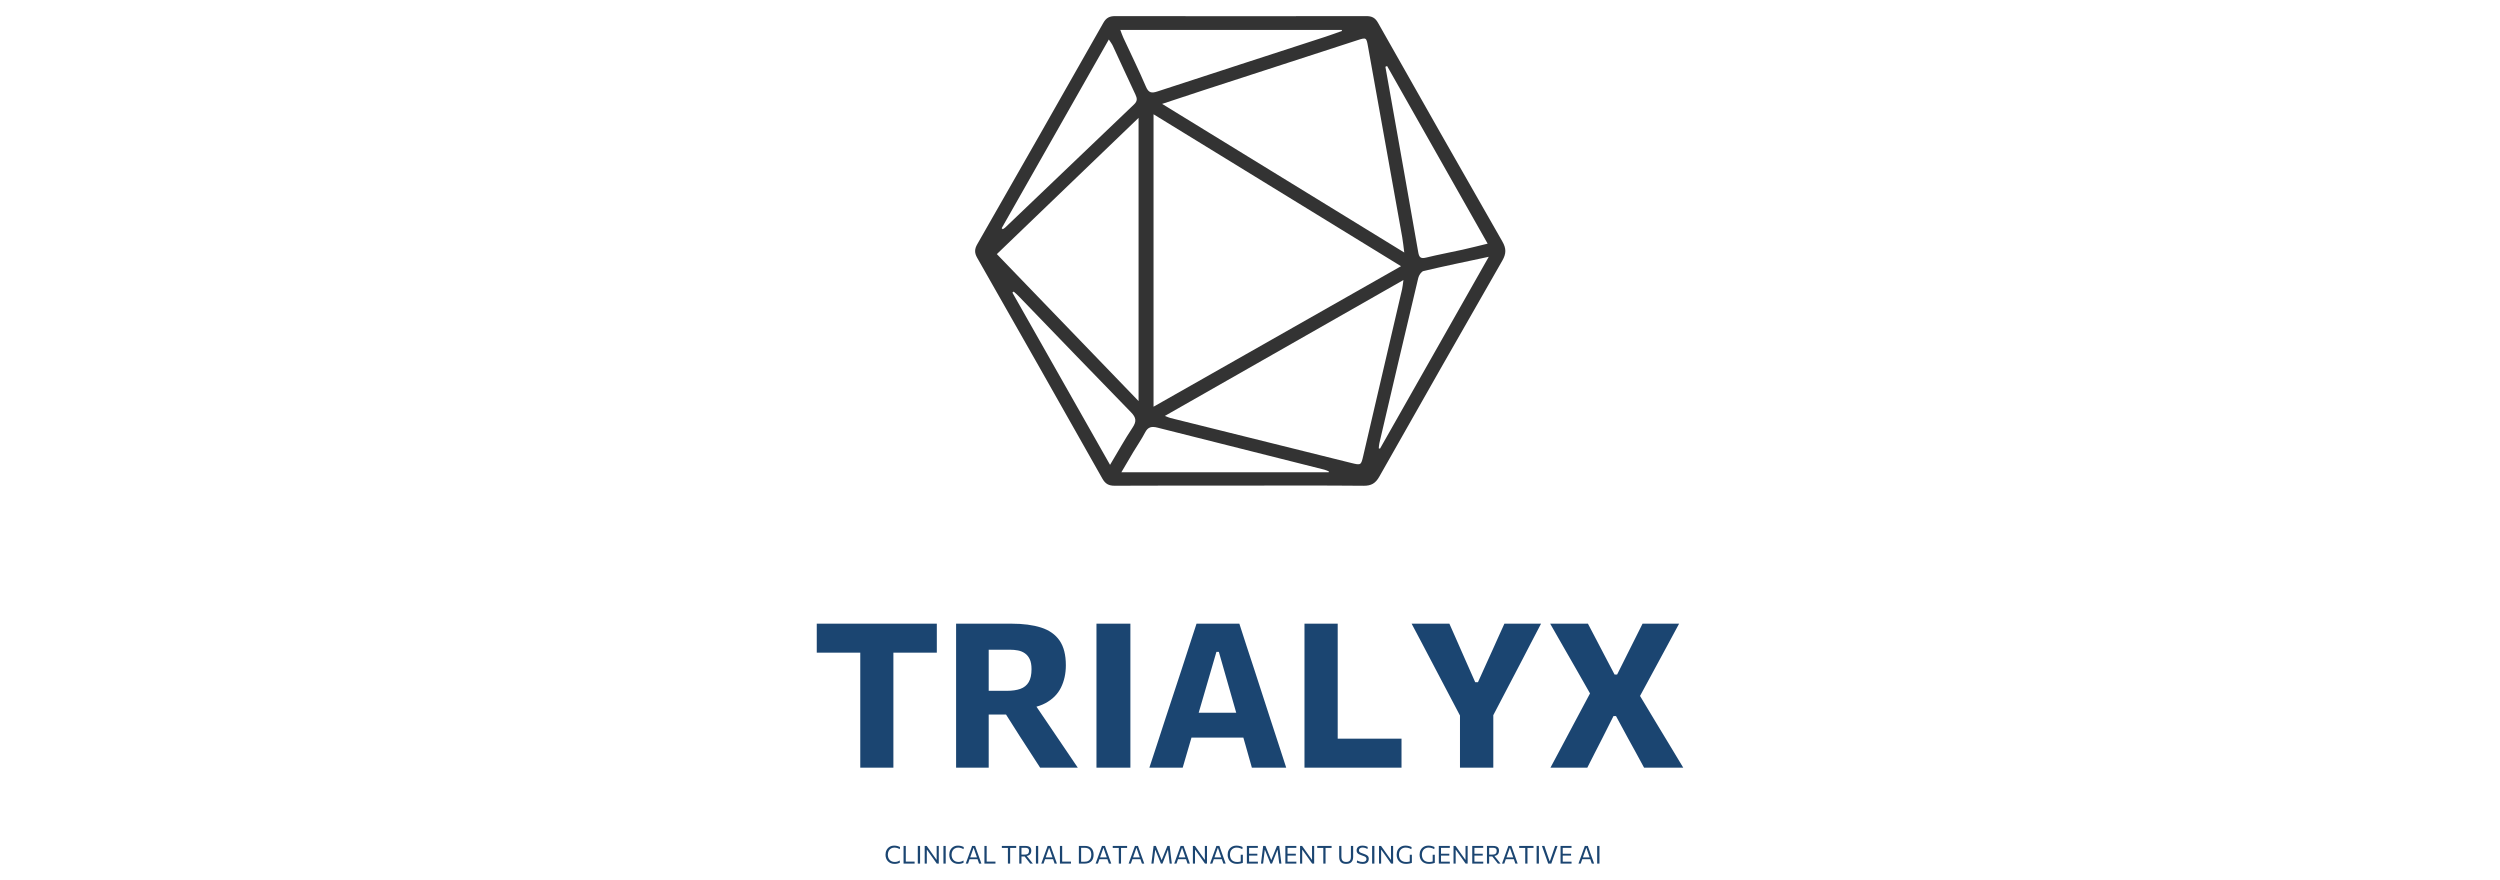
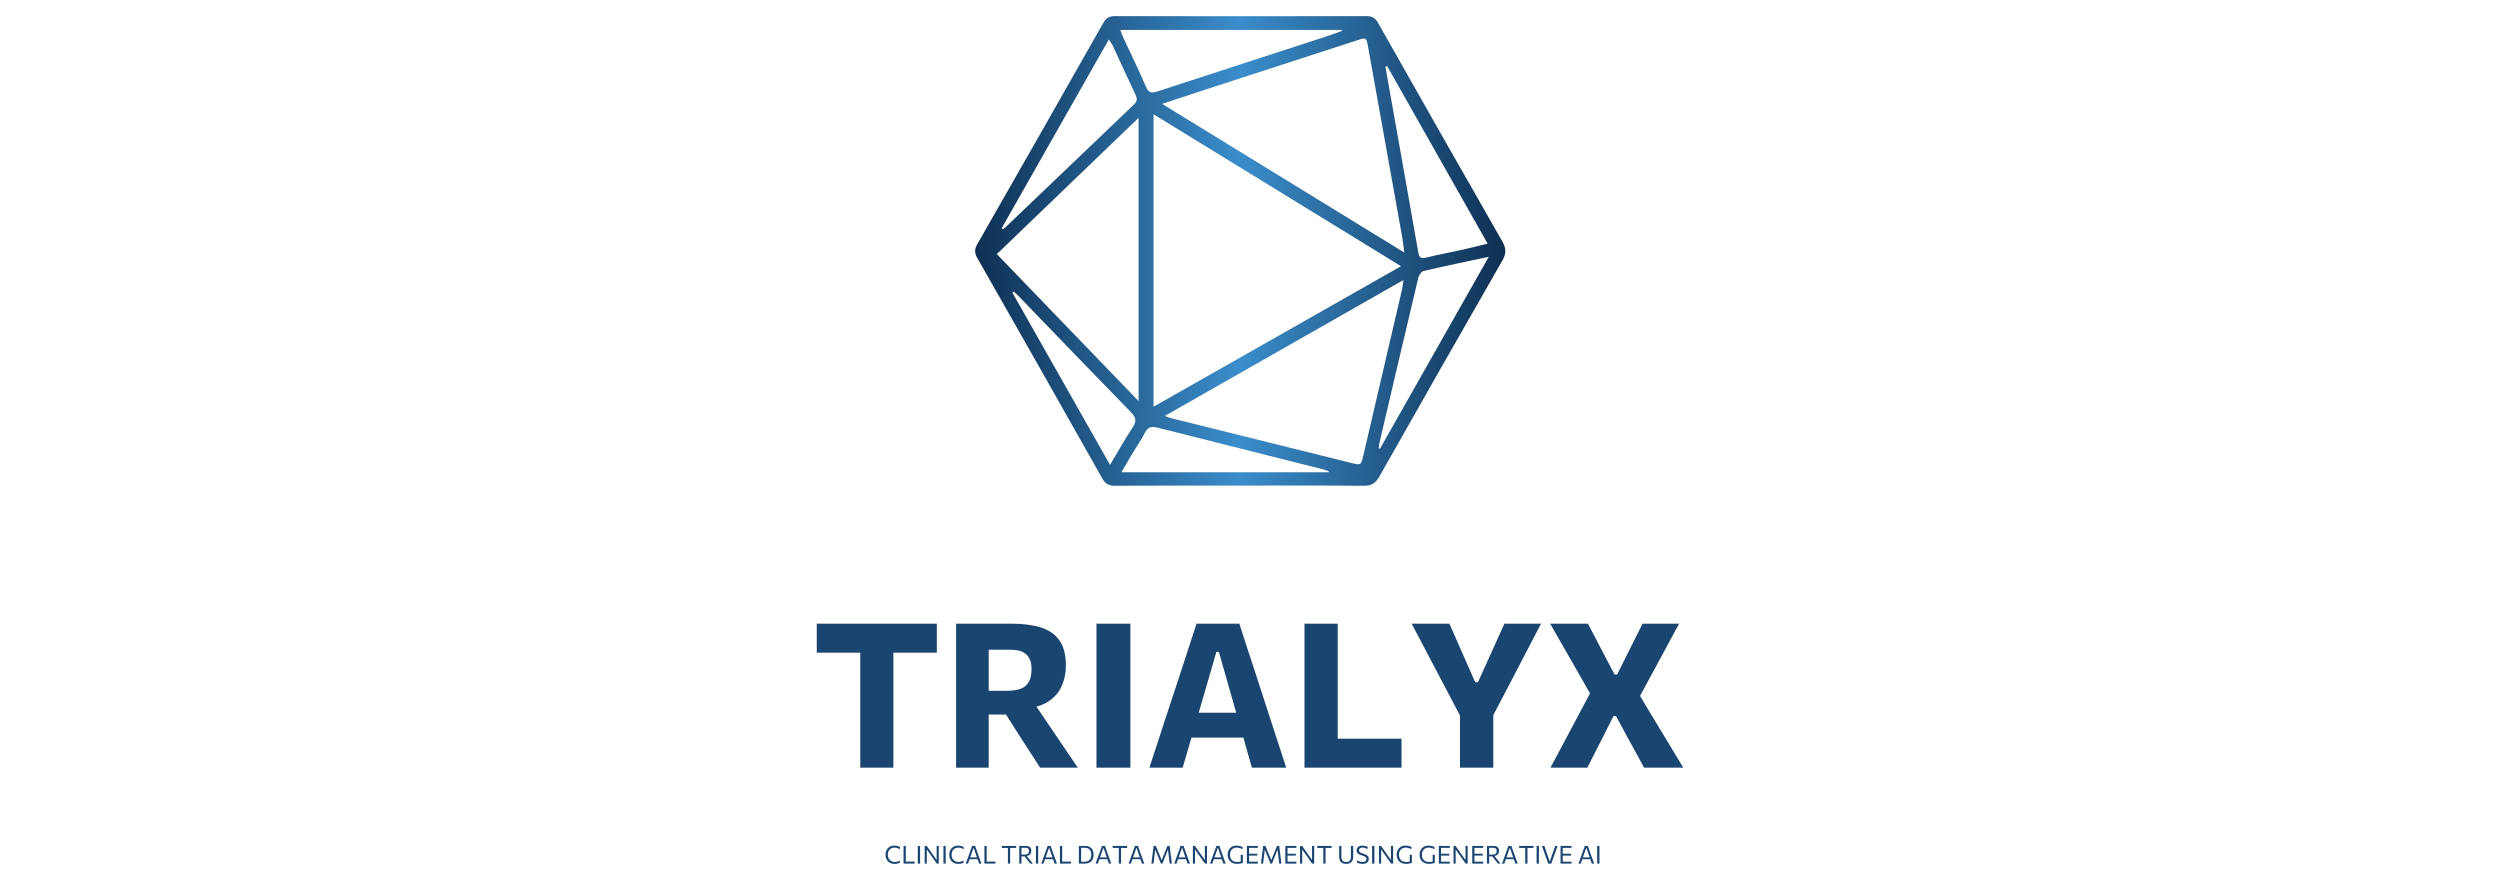
<svg xmlns="http://www.w3.org/2000/svg" xml:space="preserve" width="1500" height="528" data-id="lg_I3ZGvWy2IVdSzCXZiR" data-version="1">
  <g data-padding="20">
-     <path fill="#1b4571" stroke="null" stroke-width=".963" d="M536.034 460.598H516.16v-83.249l7.52 14.243h-33.626V374.2h72.04v17.39h-33.627l7.568-14.242Zm57.19 0h-19.567V374.2h33.146q10.544 0 17.843 2.33 7.3 2.34 11.084 7.79t3.784 14.84q0 7.453-2.937 13.394t-9.417 9.39q-6.481 3.456-16.968 3.456l7.694-7.27 11.758 17.324q2.725 3.996 5.816 8.58 3.091 4.574 6.029 8.897 2.937 4.334 5.18 7.666h-22.6q-3.275-5.085-6.298-9.755-3.034-4.661-5.884-9.081L597.895 419.7l11.816 9.032h-20.059V414.49h14.425q4.844 0 8.147-1.175 3.303-1.184 4.998-4.035t1.695-7.81q0-3.697-1.088-5.97t-2.938-3.543-4.121-1.695-4.574-.424H579.05l14.175-12.49Zm85.011 0h-20.357V374.2h20.357Zm31.383 0h-19.991q2.302-6.963 4.815-14.657t4.757-14.608l9.755-29.62q2.6-8.06 4.718-14.512 2.128-6.452 4.247-13h25.692q2.176 6.788 4.266 13.211t4.699 14.3l9.63 29.689q2.368 7.145 4.814 14.723 2.456 7.57 4.7 14.474h-20.598q-1.945-6.905-3.996-14.146-2.061-7.242-3.939-13.723l-11.883-41.619h-1.454l-11.989 41.196q-1.945 6.721-4.092 14.088-2.148 7.357-4.15 14.204Zm43.256-18.056h-42.408l2.118-14.897h38.596Zm88.035 18.056h-58.221V374.2h19.933v83.19l-6.904-14.175h45.192Zm54.532-30.469h-19.028l-17.815-33.877q-2.908-5.508-5.537-10.534-2.638-5.037-6.095-11.517h22.658q2.244 5.026 3.823 8.637 1.57 3.602 2.995 6.818 1.425 3.207 3.12 7.087l5.575 12.596h1.637l5.518-12.23q1.878-4.063 3.361-7.395t3.12-6.972q1.637-3.63 3.871-8.541h21.994q-2.908 5.575-5.816 11.122-2.908 5.537-5.633 10.872Zm.54 30.469h-19.992v-47.253h19.991Zm56.41 0h-22.12q3.217-6 6.549-12.269l6.904-12.99 11.575-21.696v4.67l-10.179-17.872-7.145-12.45q-3.64-6.337-7.877-13.79h22.659q2.667 5.094 5.21 9.937t4.843 9.274l5.941 11.324h1.512l5.691-11.392 4.67-9.321 4.912-9.822h21.927q-3.814 7.154-7.357 13.635t-6.452 11.931l-11.151 20.608v-5.335L993.894 434q4.237 6.972 8.09 13.366l7.963 13.232h-23.506q-2.667-4.902-5.027-9.264-2.368-4.362-4.603-8.368l-7.212-13.328h-1.512l-6.731 13.395q-2.176 4.18-4.333 8.445-2.148 4.276-4.632 9.12Z" font-family="Commissioner" font-size="125.835" />
-     <path fill="#1b4571" stroke="null" stroke-width=".963" d="M536.747 518.337q-1.261 0-2.263-.414-1.011-.405-1.714-1.146-.713-.742-1.088-1.743t-.376-2.186q0-1.608.665-2.84.664-1.243 1.839-1.946 1.175-.693 2.735-.693.53 0 1.03.067.491.077.944.202.443.125.828.28.376.144.655.298l-.125 1.3q-.578-.347-1.127-.558t-1.069-.309q-.53-.096-1.02-.096-1.147 0-2.042.52t-1.406 1.483q-.51.973-.51 2.302 0 .885.27 1.665.26.78.789 1.378.52.597 1.3.934t1.81.337q.385 0 .761-.049t.751-.154.732-.279q.366-.173.713-.414l.105 1.28q-.317.203-.693.347-.375.155-.79.25-.414.088-.837.136-.434.048-.867.048Zm12.018-.164h-6.635v-10.612h1.348v10.4l-.5-.992h5.787Zm3.284 0h-1.378v-10.612h1.378Zm4.044 0h-1.28v-10.612h1.213q.953 1.339 1.83 2.581t1.733 2.446l2.301 3.245h.106v-8.272h1.28v10.612h-1.193q-.79-1.117-1.657-2.35-.876-1.232-1.916-2.705l-2.311-3.265h-.106Zm11.334 0h-1.367v-10.612h1.367Zm7.569.164q-1.252 0-2.263-.414-1.011-.405-1.714-1.146-.713-.742-1.088-1.743t-.376-2.186q0-1.608.665-2.84.664-1.243 1.839-1.946 1.175-.693 2.735-.693.53 0 1.03.067.5.077.944.202.452.125.828.28.375.144.655.298l-.116 1.3q-.587-.347-1.136-.558-.54-.212-1.069-.309-.52-.096-1.02-.096-1.147 0-2.042.52-.886.52-1.397 1.483-.51.973-.51 2.302 0 .885.26 1.665.27.78.79 1.378.53.597 1.3.934.78.337 1.81.337.385 0 .76-.049.386-.048.752-.154.376-.106.732-.279.366-.173.712-.414l.106 1.28q-.308.203-.693.347-.376.155-.78.25-.414.088-.847.136t-.867.048Zm5.816-.164h-1.367q.318-.857.655-1.8.337-.954.654-1.801l1.31-3.64.645-1.782q.29-.79.578-1.589h1.772l.568 1.608q.289.78.636 1.763l1.31 3.659q.317.876.644 1.8t.636 1.782h-1.396q-.328-.934-.665-1.916-.337-.992-.635-1.859l-1.936-5.623h-.125l-1.945 5.566-.665 1.906Zm6.192-2.667h-5.595l.125-1.06h5.374Zm10.275 2.667h-6.625v-10.612h1.348v10.4l-.51-.992h5.787Zm8.811 0h-1.348v-10.42l.54 1.002h-4.17v-1.194h8.608v1.194h-4.17l.54-1.001Zm6.789 0h-1.32v-10.612h3.592q1.214 0 2.013.28.809.288 1.213.924t.405 1.666q0 .867-.337 1.589t-1.127 1.155q-.79.443-2.138.443l.434-.587 1.666 2.09.837 1.04q.434.548.857 1.078.415.52.742.934h-1.58q-.529-.674-1.01-1.3l-.963-1.223-1.907-2.455.828.664h-2.436v-1.107h2.012q.934 0 1.541-.212.597-.222.896-.703.298-.472.298-1.271 0-.665-.212-1.05t-.558-.558q-.347-.183-.751-.232-.395-.048-.77-.048h-3.13l.905-.924Zm10.044 0h-1.368v-10.612h1.368Zm3.197 0h-1.368q.318-.857.655-1.8.337-.954.645-1.801l1.32-3.64q.346-.983.645-1.782.289-.79.577-1.589h1.772l.568 1.608q.29.78.636 1.763l1.31 3.659q.308.876.645 1.8.327.925.635 1.782h-1.396q-.327-.934-.664-1.916-.337-.992-.636-1.859l-1.935-5.623h-.126l-1.945 5.566q-.327.914-.664 1.906Zm6.182-2.667h-5.585l.115-1.06h5.374Zm10.284 2.667h-6.625v-10.612h1.348v10.4l-.51-.992h5.787Zm4.738 0v-10.612h3.736q1.223 0 2.177.347.953.356 1.598 1.04.655.674.992 1.656.337.973.337 2.215 0 1.127-.298 2.09-.29.972-.944 1.704-.655.742-1.705 1.146-1.05.414-2.561.414Zm1.348-1.127h1.994q1.511 0 2.417-.558.895-.549 1.29-1.512t.395-2.176q0-.934-.231-1.695-.241-.76-.713-1.3-.481-.54-1.233-.838-.75-.289-1.762-.289h-2.157Zm10.044 1.127h-1.367q.317-.857.654-1.8.337-.954.646-1.801l1.319-3.64q.346-.983.645-1.782.289-.79.578-1.589h1.772l.568 1.608q.289.78.635 1.763l1.31 3.659q.308.876.645 1.8.328.925.636 1.782h-1.397q-.327-.934-.664-1.916-.337-.992-.636-1.859l-1.935-5.623H662l-1.946 5.566q-.327.914-.664 1.906Zm6.182-2.667h-5.585l.125-1.06h5.364Zm7.723 2.667h-1.338v-10.42l.53 1.002h-4.17v-1.194h8.618v1.194h-4.18l.54-1.001Zm5.893 0h-1.357q.308-.857.654-1.8.338-.954.646-1.801l1.319-3.64q.347-.983.635-1.782.299-.79.588-1.589h1.772l.568 1.608.635 1.763 1.31 3.659q.308.876.645 1.8.328.925.636 1.782h-1.406q-.318-.934-.655-1.916-.337-.992-.635-1.859l-1.936-5.623h-.125l-1.945 5.566q-.328.914-.665 1.906-.347.992-.684 1.926Zm6.192-2.667h-5.585l.116-1.06h5.373Zm7.415 2.667h-1.29q.106-.867.212-1.704l.23-1.84.434-3.495.231-1.81q.096-.848.222-1.763h1.348q.462 1.127.895 2.177l.857 2.099 1.686 4.121h.096l1.666-4.112.857-2.099q.424-1.04.876-2.186h1.348q.116.905.212 1.743.106.848.231 1.83l.434 3.534q.115.963.221 1.791t.212 1.714h-1.29l-.328-2.687q-.154-1.28-.289-2.378l-.385-3.168h-.096l-1.348 3.418-.983 2.485q-.49 1.242-.914 2.33h-.915q-.27-.684-.597-1.492t-.674-1.657l-.674-1.646-1.397-3.438h-.096l-.385 3.158-.29 2.388q-.144 1.272-.317 2.687Zm13.76 0h-1.357q.308-.857.655-1.8.337-.954.645-1.801l1.32-3.64q.346-.983.635-1.782.289-.79.587-1.589h1.772l.568 1.608q.28.78.636 1.763l1.31 3.659q.308.876.645 1.8.327.925.635 1.782h-1.406q-.317-.934-.655-1.916-.337-.992-.635-1.859l-1.936-5.623h-.125l-1.955 5.566q-.317.914-.654 1.906-.347.992-.684 1.926Zm6.193-2.667h-5.585l.115-1.06h5.373Zm4.93 2.667h-1.271v-10.612h1.213q.944 1.339 1.83 2.581.876 1.242 1.733 2.446l2.292 3.245h.116v-8.272h1.28v10.612h-1.203q-.78-1.117-1.657-2.35-.866-1.232-1.906-2.705l-2.321-3.265h-.106Zm10.371 0h-1.367q.318-.857.655-1.8.337-.954.654-1.801l1.31-3.64.645-1.782q.29-.79.578-1.589h1.772l.568 1.608q.289.78.636 1.763l1.31 3.659q.317.876.644 1.8t.636 1.782h-1.396q-.318-.934-.665-1.916-.337-.992-.635-1.859l-1.936-5.623h-.125l-1.945 5.566-.665 1.906q-.337.992-.674 1.926Zm6.192-2.667h-5.595l.125-1.06h5.374Zm8.676 2.821q-1.386 0-2.436-.414-1.06-.414-1.772-1.155-.712-.752-1.078-1.743-.376-1.002-.376-2.177 0-1.598.665-2.83.654-1.243 1.858-1.946 1.204-.693 2.831-.693.559 0 1.079.067.53.077.992.212.462.125.857.28.394.144.674.288l-.116 1.3q-.626-.347-1.204-.558t-1.126-.309q-.559-.096-1.079-.096-.886 0-1.618.289-.741.289-1.29.847-.54.559-.838 1.358-.289.8-.289 1.8 0 .906.26 1.696.25.79.78 1.386.54.597 1.358.925.828.337 1.965.337.414 0 .828-.048.414-.039.828-.135.404-.087.8-.231t.76-.347l.154 1.262q-.25.115-.626.23t-.838.203q-.462.096-.972.144-.51.058-1.03.058Zm3.467-.635-1.271.019v-4.873h1.271Zm9.023.481h-6.606v-10.612h6.587v1.146h-6.019l.751-.953v10.217l-.674-.953h5.961Zm-3.524-4.815h-2.061v-1.126h5.267v1.126Zm6.654 4.815h-1.281q.096-.867.212-1.704.106-.848.221-1.84l.443-3.495q.116-.973.222-1.81l.221-1.763h1.358q.462 1.127.886 2.177l.857 2.099 1.685 4.121h.106l1.666-4.112q.424-1.059.847-2.099t.877-2.186h1.357q.106.905.212 1.743.097.848.222 1.83l.433 3.534q.116.963.222 1.791t.211 1.714h-1.29l-.327-2.687q-.154-1.28-.29-2.378l-.384-3.168h-.097l-1.348 3.418-.982 2.485q-.491 1.242-.915 2.33h-.915q-.27-.684-.597-1.492t-.674-1.657l-.674-1.646-1.387-3.438h-.096l-.385 3.158-.289 2.388Zm19.952 0h-6.606v-10.612h6.587v1.146h-6.019l.742-.953v10.217l-.665-.953h5.961Zm-3.534-4.815h-2.051v-1.126h5.267v1.126Zm7.04 4.815h-1.281v-10.612h1.213q.953 1.339 1.83 2.581t1.733 2.446l2.301 3.245h.106v-8.272h1.281v10.612h-1.194q-.79-1.117-1.666-2.35-.867-1.232-1.907-2.705l-2.32-3.265h-.097Zm14.01 0h-1.348v-10.42l.53 1.002h-4.17v-1.194h8.619v1.194h-4.18l.55-1.001Zm12.375.164q-1.474 0-2.408-.51-.924-.51-1.358-1.445-.433-.924-.433-2.157v-6.664h1.339v6.53q0 .962.279 1.655.289.684.915 1.06.626.366 1.666.366 1.05 0 1.675-.366.616-.376.896-1.06.27-.693.27-1.665v-6.52h1.347v6.664q0 1.233-.443 2.157-.442.934-1.357 1.444-.925.51-2.388.51Zm9.89 0q-.665 0-1.33-.125-.674-.126-1.252-.309-.568-.182-.914-.365l.125-1.272q.5.27 1.04.482.54.202 1.098.308.568.116 1.155.116.655 0 1.194-.183.53-.183.838-.578.308-.405.308-1.05 0-.568-.318-.934t-.924-.635-1.473-.53q-1.012-.327-1.724-.693-.713-.376-1.088-.925t-.376-1.396q0-.819.385-1.473.395-.655 1.166-1.03t1.916-.376q.481 0 .944.067t.895.173q.424.116.77.26t.598.29l-.135 1.28q-.453-.308-.963-.51-.501-.203-1.002-.299-.5-.106-.924-.106-.607 0-1.108.183-.51.174-.818.54-.308.375-.308.953 0 .51.26.838.26.337.828.597.558.27 1.444.548 1.281.405 2.013.819t1.04.953q.308.55.308 1.33 0 .876-.385 1.56-.376.683-1.194 1.087-.81.405-2.09.405Zm7.038-.164h-1.367v-10.612h1.367Zm4.045 0h-1.271v-10.612h1.213q.944 1.339 1.83 2.581.876 1.242 1.733 2.446l2.292 3.245h.115v-8.272h1.281v10.612h-1.203q-.78-1.117-1.657-2.35-.866-1.232-1.906-2.705l-2.321-3.265h-.106Zm14.964.154q-1.377 0-2.436-.414-1.05-.414-1.762-1.155-.713-.752-1.088-1.743-.366-1.002-.366-2.177 0-1.598.655-2.83.664-1.243 1.868-1.946 1.194-.693 2.83-.693.56 0 1.08.067.529.077.991.212.462.125.857.28.385.144.674.288l-.125 1.3q-.616-.347-1.194-.558t-1.136-.309q-.55-.096-1.07-.096-.885 0-1.627.289t-1.28.847-.838 1.358q-.289.8-.289 1.8 0 .906.25 1.696.26.79.79 1.386t1.358.925q.828.337 1.955.337.423 0 .837-.048.414-.039.819-.135.404-.087.8-.231t.77-.347l.154 1.262q-.25.115-.626.23t-.838.203q-.462.096-.973.144-.51.058-1.04.058Zm3.477-.635-1.271.019v-4.873h1.27Zm10.284.635q-1.387 0-2.436-.414t-1.772-1.155q-.713-.752-1.079-1.743-.366-1.002-.366-2.177 0-1.598.655-2.83.665-1.243 1.859-1.946 1.204-.693 2.83-.693.56 0 1.09.067.52.077.99.212.463.125.848.28.395.144.674.288l-.115 1.3q-.616-.347-1.194-.558-.588-.212-1.137-.309t-1.068-.096q-.886 0-1.628.289t-1.28.847q-.55.559-.838 1.358-.299.8-.299 1.8 0 .906.26 1.696t.79 1.386 1.358.925q.828.337 1.954.337.414 0 .838-.048.414-.039.819-.135.404-.087.799-.231t.77-.347l.154 1.262q-.25.115-.626.23t-.837.203q-.463.096-.973.144-.51.058-1.04.058Zm3.476-.635-1.27.019v-4.873h1.27Zm9.014.481h-6.606v-10.612h6.596v1.146h-6.018l.741-.953v10.217l-.674-.953h5.96Zm-3.525-4.815h-2.05v-1.126h5.267v1.126Zm7.03 4.815h-1.28v-10.612h1.212q.954 1.339 1.83 2.581.886 1.242 1.733 2.446l2.302 3.245h.115v-8.272h1.281v10.612h-1.203q-.79-1.117-1.657-2.35t-1.916-2.705l-2.311-3.265h-.106Zm16.553 0h-6.606v-10.612h6.587v1.146h-6.019l.742-.953v10.217l-.665-.953h5.961Zm-3.534-4.815h-2.051v-1.126h5.267v1.126Zm7.068 4.815h-1.31v-10.612h3.583q1.213 0 2.022.28.809.288 1.213.924t.405 1.666q0 .867-.337 1.589t-1.127 1.155q-.79.443-2.138.443l.424-.587 1.676 2.09q.394.49.828 1.04.443.548.857 1.078.424.52.751.934h-1.58l-1.02-1.3q-.482-.626-.963-1.223l-1.907-2.455.828.664h-2.436v-1.107h2.022q.925 0 1.532-.212.606-.222.905-.703.289-.472.289-1.271 0-.665-.212-1.05t-.559-.558q-.337-.183-.741-.232t-.78-.048h-3.12l.895-.924Zm9.081 0h-1.358l.645-1.8q.337-.954.655-1.801l1.32-3.64q.346-.983.635-1.782.289-.79.578-1.589h1.772q.289.819.577 1.608.28.78.626 1.763l1.31 3.659q.318.876.645 1.8.337.925.636 1.782h-1.397q-.317-.934-.654-1.916-.337-.992-.636-1.859l-1.935-5.623h-.126l-1.954 5.566-.665 1.906q-.337.992-.674 1.926Zm6.192-2.667h-5.585l.115-1.06h5.374Zm7.723 2.667h-1.348v-10.42l.539 1.002h-4.18v-1.194h8.62v1.194h-4.17l.539-1.001Zm6.856 0h-1.367v-10.612h1.367Zm7.434 0h-1.839q-.28-.8-.607-1.704-.317-.896-.597-1.666l-1.184-3.322q-.202-.578-.443-1.243l-.491-1.357q-.241-.694-.472-1.32h1.492q.386 1.137.829 2.427.452 1.3.837 2.436l1.493 4.353h.125l1.512-4.372q.395-1.165.828-2.417.434-1.242.838-2.427h1.444q-.23.636-.471 1.32t-.482 1.348q-.231.664-.433 1.232l-1.194 3.351q-.27.77-.588 1.657-.308.886-.597 1.704Zm12.162 0h-6.605v-10.612h6.586v1.146h-6.018l.741-.953v10.217l-.664-.953h5.96Zm-3.524-4.815h-2.06v-1.126h5.267v1.126Zm9.023 4.815h-1.367q.317-.857.654-1.8.337-.954.655-1.801l1.31-3.64.645-1.782q.289-.79.578-1.589h1.772q.289.819.577 1.608.28.78.626 1.763l1.31 3.659q.318.876.645 1.8t.636 1.782h-1.397q-.317-.934-.664-1.916-.337-.992-.636-1.859l-1.926-5.623h-.134l-1.946 5.566q-.317.914-.664 1.906-.337.992-.674 1.926Zm6.192-2.667h-5.595l.125-1.06h5.374Zm5.046 2.667h-1.377v-10.612h1.377Z" font-family="Commissioner" font-size="15.453" />
-     <path fill="#333" d="M743.933 291.371c-25.03 0-50.06-.072-75.091.072-3.602.018-5.636-1.116-7.437-4.304-24.94-44.208-49.97-88.38-75.11-132.48-1.728-3.043-1.566-5.294.109-8.212a37045 37045 0 0 0 75.595-132.732c1.729-3.043 3.71-4.052 7.131-4.052q75.307.135 150.614 0c3.367 0 5.33.937 7.077 4.034a25379 25379 0 0 0 74.605 131.22c2.377 4.142 2.359 7.257 0 11.399a23550 23550 0 0 0-73.813 129.617c-2.287 4.051-4.808 5.582-9.508 5.528-24.724-.234-49.448-.108-74.19-.108ZM692.125 68.565V244.03c49.737-28.236 98.699-56.04 148.49-84.311-49.935-30.649-98.807-60.649-148.49-91.154m5.169-6.212c48.71 29.892 96.447 59.19 145.265 89.155-.522-3.944-.756-6.573-1.224-9.148-6.843-38.176-13.722-76.334-20.547-114.51-.954-5.348-.99-5.474-6.338-3.727a183359 183359 0 0 0-92.306 30c-7.923 2.576-15.81 5.223-24.868 8.212ZM683.14 240.626v-169.9c-28.74 27.624-56.67 54.473-85.031 81.736 28.235 29.28 56.147 58.236 85.03 88.182Zm15.792 8.932c1.71.648 2.503 1.044 3.314 1.242 36.176 9.004 72.371 18.026 108.566 26.993 5.835 1.441 5.817 1.333 7.167-4.43 7.743-33.241 15.523-66.483 23.248-99.724.342-1.477.45-3.008.828-5.619-48.098 27.39-95.133 54.203-143.14 81.538ZM672.173 17.947c.793 2.052 1.26 3.457 1.873 4.772 4.538 9.778 9.31 19.448 13.542 29.352 1.602 3.745 3.439 3.925 6.842 2.809C727.996 43.877 761.616 33 795.2 22.07c3.367-1.098 6.699-2.34 10.03-3.511-.072-.198-.162-.414-.234-.612ZM832.277 39.61c-.342.144-.702.288-1.044.45.81 4.538 1.638 9.093 2.43 13.631 5.781 32.558 11.597 65.097 17.288 97.672.54 3.116 1.53 3.98 4.718 3.188 7.257-1.783 14.64-3.134 21.933-4.754 4.772-1.063 9.508-2.287 14.982-3.602A287119 287119 0 0 0 832.259 39.61Zm-231.269 97.312.648.594c.468-.306 1.009-.558 1.423-.955 25.786-24.652 51.537-49.322 77.36-73.92 2.07-1.963 1.908-3.583.828-5.888-4.61-9.742-9.058-19.574-13.614-29.353-.504-1.098-1.296-2.052-2.359-3.709-21.717 38.266-43.001 75.74-64.286 113.23m292.224 17.162c-14.01 2.989-26.597 5.582-39.076 8.517-1.332.306-2.81 2.54-3.187 4.124-7.87 33.025-15.613 66.105-23.338 99.167-.234 1.008-.252 2.07-.378 3.115.252.054.504.126.756.18 21.52-37.96 43.02-75.901 65.241-115.103Zm-96.015 129.293.108-.54c-.919-.36-1.801-.81-2.755-1.045-33.386-8.41-66.79-16.765-100.158-25.228-3.331-.847-5.618-.468-7.347 2.899-2.052 3.98-4.646 7.69-6.95 11.525-2.341 3.907-4.628 7.85-7.293 12.37h124.395Zm-131.184-4.466c4.862-8.14 8.913-15.45 13.523-22.383 2.45-3.692 2.18-5.943-.918-9.13-22.581-23.122-44.965-46.441-67.42-69.67-.954-.991-2.017-1.873-3.025-2.792-.252.216-.504.414-.756.63 19.358 34.124 38.698 68.249 58.596 103.363Z" vector-effect="non-scaling-stroke" />
+     <path fill="#1b4571" stroke="null" stroke-width=".963" d="M536.034 460.597H516.16V377.35l7.52 14.242h-33.626v-17.39h72.04v17.39h-33.627l7.568-14.242Zm57.19 0h-19.567V374.2h33.146q10.544 0 17.843 2.33 7.3 2.34 11.084 7.791t3.784 14.84q0 7.453-2.937 13.394t-9.417 9.389q-6.481 3.457-16.968 3.457l7.694-7.27 11.758 17.323q2.725 3.997 5.816 8.58 3.091 4.574 6.029 8.898 2.937 4.333 5.18 7.665h-22.6q-3.275-5.084-6.298-9.754-3.034-4.661-5.884-9.081L597.895 419.7l11.816 9.033h-20.059V414.49h14.425q4.844 0 8.147-1.175 3.303-1.185 4.998-4.035t1.695-7.81q0-3.697-1.088-5.97t-2.938-3.544-4.121-1.694-4.574-.424H579.05l14.175-12.49Zm85.011 0h-20.357V374.2h20.357Zm31.383 0h-19.991q2.302-6.962 4.815-14.656t4.757-14.608l9.755-29.62q2.6-8.06 4.718-14.513 2.128-6.452 4.247-13h25.692q2.176 6.79 4.266 13.212t4.699 14.3l9.63 29.688q2.368 7.145 4.814 14.724 2.456 7.569 4.7 14.473h-20.598q-1.945-6.904-3.996-14.146-2.061-7.241-3.939-13.722l-11.883-41.62h-1.454l-11.989 41.196q-1.945 6.722-4.092 14.089-2.148 7.357-4.15 14.203Zm43.256-18.055h-42.408l2.118-14.897h38.596Zm88.035 18.055h-58.221V374.2h19.933v83.19l-6.904-14.174h45.192Zm54.532-30.468h-19.028l-17.815-33.877q-2.908-5.508-5.537-10.535-2.638-5.036-6.095-11.517h22.658q2.244 5.027 3.823 8.638 1.57 3.602 2.995 6.818 1.425 3.207 3.12 7.087l5.575 12.596h1.637l5.518-12.23q1.878-4.064 3.361-7.395t3.12-6.972q1.637-3.63 3.871-8.542h21.994q-2.908 5.576-5.816 11.123-2.908 5.537-5.633 10.871Zm.54 30.468h-19.992v-47.252h19.991Zm56.41 0h-22.12q3.217-5.999 6.549-12.268l6.904-12.99 11.575-21.696v4.67l-10.179-17.872-7.145-12.451q-3.64-6.336-7.877-13.79h22.659q2.667 5.094 5.21 9.938t4.843 9.273l5.941 11.325h1.512l5.691-11.392 4.67-9.321 4.912-9.823h21.927q-3.814 7.155-7.357 13.636t-6.452 11.93l-11.151 20.608v-5.334L993.894 434q4.237 6.972 8.09 13.366l7.963 13.231h-23.506q-2.667-4.901-5.027-9.263-2.368-4.363-4.603-8.369l-7.212-13.327h-1.512l-6.731 13.395q-2.176 4.18-4.333 8.445-2.148 4.276-4.632 9.12Z" font-family="Commissioner" font-size="125.835" />
+     <path fill="#1b4571" stroke="null" stroke-width=".963" d="M536.747 518.337q-1.261 0-2.263-.414-1.011-.405-1.714-1.146-.713-.742-1.088-1.743t-.376-2.186q0-1.608.665-2.841.664-1.242 1.839-1.945 1.175-.694 2.735-.694.53 0 1.03.068.491.077.944.202.443.125.828.28.376.144.655.298l-.125 1.3q-.578-.347-1.127-.559t-1.069-.308q-.53-.096-1.02-.096-1.147 0-2.042.52t-1.406 1.483q-.51.972-.51 2.301 0 .886.27 1.666.26.78.789 1.377.52.597 1.3.934t1.81.337q.385 0 .761-.048t.751-.154.732-.28q.366-.172.713-.413l.105 1.28q-.317.203-.693.347-.375.154-.79.25-.414.087-.837.135-.434.049-.867.049Zm12.018-.164h-6.635V507.56h1.348v10.4l-.5-.992h5.787Zm3.284 0h-1.378V507.56h1.378Zm4.044 0h-1.28V507.56h1.213q.953 1.339 1.83 2.58t1.733 2.447l2.301 3.245h.106v-8.272h1.28v10.612h-1.193q-.79-1.117-1.657-2.35-.876-1.232-1.916-2.706l-2.311-3.264h-.106Zm11.334 0h-1.367V507.56h1.367Zm7.569.164q-1.252 0-2.263-.414-1.011-.405-1.714-1.146-.713-.742-1.088-1.743t-.376-2.186q0-1.608.665-2.841.664-1.242 1.839-1.945 1.175-.694 2.735-.694.53 0 1.03.068.5.077.944.202.452.125.828.28.375.144.655.298l-.116 1.3q-.587-.347-1.136-.559-.54-.212-1.069-.308-.52-.096-1.02-.096-1.147 0-2.042.52-.886.52-1.397 1.483-.51.972-.51 2.301 0 .886.26 1.666.27.78.79 1.377.53.597 1.3.934.78.337 1.81.337.385 0 .76-.048.386-.048.752-.154.376-.106.732-.28.366-.172.712-.413l.106 1.28q-.308.203-.693.347-.376.154-.78.25-.414.087-.847.135t-.867.049Zm5.816-.164h-1.367q.318-.857.655-1.8.337-.954.654-1.802l1.31-3.64.645-1.781q.29-.79.578-1.589h1.772l.568 1.608q.289.78.636 1.762l1.31 3.66q.317.876.644 1.8t.636 1.782h-1.396q-.328-.934-.665-1.916-.337-.992-.635-1.859l-1.936-5.624h-.125l-1.945 5.566q-.318.915-.665 1.907Zm6.192-2.668h-5.595l.125-1.059h5.374Zm10.275 2.668h-6.625V507.56h1.348v10.4l-.51-.992h5.787Zm8.811 0h-1.348v-10.42l.54 1.002h-4.17v-1.194h8.608v1.194h-4.17l.54-1.001Zm6.789 0h-1.32V507.56h3.592q1.214 0 2.013.28.809.288 1.213.924t.405 1.666q0 .866-.337 1.589t-1.127 1.155q-.79.443-2.138.443l.434-.587 1.666 2.09.837 1.04q.434.548.857 1.078.415.52.742.934h-1.58q-.529-.674-1.01-1.3l-.963-1.223-1.907-2.456.828.665h-2.436v-1.108h2.012q.934 0 1.541-.211.597-.222.896-.703.298-.472.298-1.272 0-.664-.212-1.05t-.558-.558q-.347-.183-.751-.23-.395-.049-.77-.049h-3.13l.905-.924Zm10.044 0h-1.368V507.56h1.368Zm3.197 0h-1.368q.318-.857.655-1.8.337-.954.645-1.802l1.32-3.64q.346-.982.645-1.781.289-.79.577-1.589h1.772l.568 1.608q.29.78.636 1.762l1.31 3.66q.308.876.645 1.8.327.925.635 1.782h-1.396q-.327-.934-.664-1.916-.337-.992-.636-1.859l-1.935-5.624h-.126l-1.945 5.566q-.327.915-.664 1.907Zm6.182-2.668h-5.585l.115-1.059h5.374Zm10.284 2.668h-6.625V507.56h1.348v10.4l-.51-.992h5.787Zm4.738 0V507.56h3.736q1.223 0 2.177.347.953.356 1.598 1.04.655.674.992 1.656.337.973.337 2.215 0 1.126-.298 2.09-.29.972-.944 1.704-.655.741-1.705 1.146-1.05.414-2.561.414Zm1.348-1.127h1.994q1.511 0 2.417-.558.895-.55 1.29-1.512t.395-2.176q0-.935-.231-1.695-.241-.761-.713-1.3-.481-.54-1.233-.838-.75-.289-1.762-.289h-2.157Zm10.044 1.127h-1.367q.317-.857.654-1.8.337-.954.646-1.802l1.319-3.64q.346-.982.645-1.781.289-.79.578-1.589h1.772l.568 1.608q.289.78.635 1.762l1.31 3.66q.308.876.645 1.8.328.925.636 1.782h-1.397q-.327-.934-.664-1.916-.337-.992-.636-1.859l-1.935-5.624H662l-1.946 5.566q-.327.915-.664 1.907Zm6.182-2.668h-5.585l.125-1.059h5.364Zm7.723 2.668h-1.338v-10.42l.53 1.002h-4.17v-1.194h8.618v1.194h-4.18l.54-1.001Zm5.893 0h-1.357q.308-.857.654-1.8.338-.954.646-1.802l1.319-3.64q.347-.982.635-1.781.299-.79.588-1.589h1.772l.568 1.608q.28.78.635 1.762l1.31 3.66q.308.876.645 1.8.328.925.636 1.782h-1.406q-.318-.934-.655-1.916-.337-.992-.635-1.859l-1.936-5.624h-.125l-1.945 5.566q-.328.915-.665 1.907-.347.992-.684 1.926Zm6.192-2.668h-5.585l.116-1.059h5.373Zm7.415 2.668h-1.29q.106-.867.212-1.705l.23-1.839.434-3.495.231-1.81q.096-.848.222-1.763h1.348q.462 1.127.895 2.176l.857 2.1 1.686 4.121h.096l1.666-4.112.857-2.1q.424-1.04.876-2.185h1.348q.116.905.212 1.743l.231 1.83.434 3.534q.115.963.221 1.79t.212 1.715h-1.29l-.328-2.687q-.154-1.28-.289-2.378l-.385-3.168h-.096l-1.348 3.418-.983 2.485q-.49 1.242-.914 2.33h-.915q-.27-.684-.597-1.493t-.674-1.656l-.674-1.647-1.397-3.437h-.096l-.385 3.158-.29 2.388q-.144 1.271-.317 2.687Zm13.76 0h-1.357q.308-.857.655-1.8.337-.954.645-1.802l1.32-3.64q.346-.982.635-1.781.289-.79.587-1.589h1.772l.568 1.608q.28.78.636 1.762l1.31 3.66q.308.876.645 1.8.327.925.635 1.782h-1.406q-.317-.934-.655-1.916-.337-.992-.635-1.859l-1.936-5.624h-.125l-1.955 5.566q-.317.915-.654 1.907-.347.992-.684 1.926Zm6.193-2.668h-5.585l.115-1.059h5.373Zm4.93 2.668h-1.271V507.56h1.213q.944 1.339 1.83 2.58.876 1.243 1.733 2.447l2.292 3.245h.116v-8.272h1.28v10.612h-1.203q-.78-1.117-1.657-2.35-.866-1.232-1.906-2.706l-2.321-3.264h-.106Zm10.371 0h-1.367q.318-.857.655-1.8.337-.954.654-1.802l1.31-3.64.645-1.781q.29-.79.578-1.589h1.772l.568 1.608q.289.78.636 1.762l1.31 3.66q.317.876.644 1.8t.636 1.782h-1.396q-.318-.934-.665-1.916-.337-.992-.635-1.859l-1.936-5.624h-.125l-1.945 5.566q-.318.915-.665 1.907-.337.992-.674 1.926Zm6.192-2.668h-5.595l.125-1.059h5.374Zm8.676 2.822q-1.386 0-2.436-.414-1.06-.414-1.772-1.156-.712-.75-1.078-1.743-.376-1.001-.376-2.176 0-1.598.665-2.831.654-1.242 1.858-1.945 1.204-.694 2.831-.694.559 0 1.079.068.53.077.992.212.462.125.857.279.394.144.674.289l-.116 1.3q-.626-.347-1.204-.559t-1.126-.308q-.559-.096-1.079-.096-.886 0-1.618.289-.741.289-1.29.847-.54.559-.838 1.358-.289.8-.289 1.8 0 .906.26 1.695.25.79.78 1.387.54.597 1.358.925.828.337 1.965.337.414 0 .828-.049.414-.038.828-.134.404-.087.8-.231t.76-.347l.154 1.261q-.25.116-.626.231t-.838.203q-.462.096-.972.144-.51.058-1.03.058Zm3.467-.636-1.271.02v-4.873h1.271Zm9.023.482h-6.606V507.56h6.587v1.146h-6.019l.751-.953v10.217l-.674-.954h5.961Zm-3.524-4.815h-2.061v-1.127h5.267v1.127Zm6.654 4.815h-1.281q.096-.867.212-1.705.106-.847.221-1.839l.443-3.495q.116-.973.222-1.81l.221-1.763h1.358q.462 1.127.886 2.176l.857 2.1 1.685 4.121h.106l1.666-4.112q.424-1.06.847-2.1t.877-2.185h1.357q.106.905.212 1.743.097.847.222 1.83l.433 3.534q.116.963.222 1.79t.211 1.715h-1.29l-.327-2.687q-.154-1.28-.29-2.378l-.384-3.168h-.097l-1.348 3.418-.982 2.485q-.491 1.242-.915 2.33h-.915q-.27-.684-.597-1.493t-.674-1.656l-.674-1.647-1.387-3.437h-.096l-.385 3.158-.289 2.388Zm19.952 0h-6.606V507.56h6.587v1.146h-6.019l.742-.953v10.217l-.665-.954h5.961Zm-3.534-4.815h-2.051v-1.127h5.267v1.127Zm7.04 4.815h-1.281V507.56h1.213q.953 1.339 1.83 2.58t1.733 2.447l2.301 3.245h.106v-8.272h1.281v10.612h-1.194q-.79-1.117-1.666-2.35-.867-1.232-1.907-2.706l-2.32-3.264h-.097Zm14.01 0h-1.348v-10.42l.53 1.002h-4.17v-1.194h8.619v1.194h-4.18l.55-1.001Zm12.375.164q-1.474 0-2.408-.51-.924-.511-1.358-1.445-.433-.925-.433-2.157v-6.664h1.339v6.529q0 .963.279 1.656.289.684.915 1.06.626.365 1.666.365 1.05 0 1.675-.366.616-.375.896-1.059.27-.693.27-1.666v-6.519h1.347v6.664q0 1.232-.443 2.157-.442.934-1.357 1.444-.925.51-2.388.51Zm9.89 0q-.665 0-1.33-.126-.674-.125-1.252-.308-.568-.183-.914-.366l.125-1.27q.5.269 1.04.48.54.203 1.098.309.568.115 1.155.115.655 0 1.194-.183.53-.183.838-.577.308-.405.308-1.05 0-.568-.318-.934t-.924-.636-1.473-.53q-1.012-.327-1.724-.693-.713-.375-1.088-.924t-.376-1.396q0-.819.385-1.474.395-.654 1.166-1.03t1.916-.376q.481 0 .944.068t.895.173q.424.116.77.26t.598.29l-.135 1.28q-.453-.308-.963-.51-.501-.203-1.002-.3-.5-.105-.924-.105-.607 0-1.108.183-.51.173-.818.54-.308.375-.308.953 0 .51.26.837.26.337.828.597.558.27 1.444.55 1.281.404 2.013.818t1.04.953q.308.549.308 1.329 0 .876-.385 1.56-.376.684-1.194 1.088-.81.405-2.09.405Zm7.038-.164h-1.367V507.56h1.367Zm4.045 0h-1.271V507.56h1.213q.944 1.339 1.83 2.58.876 1.243 1.733 2.447l2.292 3.245h.115v-8.272h1.281v10.612h-1.203q-.78-1.117-1.657-2.35-.866-1.232-1.906-2.706l-2.321-3.264h-.106Zm14.964.154q-1.377 0-2.436-.414-1.05-.414-1.762-1.156-.713-.75-1.088-1.743-.366-1.001-.366-2.176 0-1.598.655-2.831.664-1.242 1.868-1.945 1.194-.694 2.83-.694.56 0 1.08.068.529.077.991.212.462.125.857.279.385.144.674.289l-.125 1.3q-.616-.347-1.194-.559t-1.136-.308q-.55-.096-1.07-.096-.885 0-1.627.289t-1.28.847-.838 1.358q-.289.8-.289 1.8 0 .906.25 1.695.26.79.79 1.387t1.358.925q.828.337 1.955.337.423 0 .837-.049.414-.038.819-.134.404-.087.8-.231t.77-.347l.154 1.261q-.25.116-.626.231t-.838.203q-.462.096-.973.144-.51.058-1.04.058Zm3.477-.636-1.271.02v-4.873h1.27Zm10.284.636q-1.387 0-2.436-.414t-1.772-1.156q-.713-.75-1.079-1.743-.366-1.001-.366-2.176 0-1.598.655-2.831.665-1.242 1.859-1.945 1.204-.694 2.83-.694.56 0 1.09.068.52.077.99.212.463.125.848.279.395.144.674.289l-.115 1.3q-.616-.347-1.194-.559-.588-.212-1.137-.308t-1.068-.096q-.886 0-1.628.289t-1.28.847q-.55.559-.838 1.358-.299.8-.299 1.8 0 .906.26 1.695t.79 1.387 1.358.925q.828.337 1.954.337.414 0 .838-.049.414-.038.819-.134.404-.087.799-.231t.77-.347l.154 1.261q-.25.116-.626.231t-.837.203q-.463.096-.973.144-.51.058-1.04.058Zm3.476-.636-1.27.02v-4.873h1.27Zm9.014.482h-6.606V507.56h6.596v1.146h-6.018l.741-.953v10.217l-.674-.954h5.96Zm-3.525-4.815h-2.05v-1.127h5.267v1.127Zm7.03 4.815h-1.28V507.56h1.212q.954 1.339 1.83 2.58.886 1.243 1.733 2.447l2.302 3.245h.115v-8.272h1.281v10.612h-1.203q-.79-1.117-1.657-2.35t-1.916-2.706l-2.311-3.264h-.106Zm16.553 0h-6.606V507.56h6.587v1.146h-6.019l.742-.953v10.217l-.665-.954h5.961Zm-3.534-4.815h-2.051v-1.127h5.267v1.127Zm7.068 4.815h-1.31V507.56h3.583q1.213 0 2.022.28.809.288 1.213.924t.405 1.666q0 .866-.337 1.589t-1.127 1.155q-.79.443-2.138.443l.424-.587 1.676 2.09q.394.49.828 1.04.443.548.857 1.078.424.52.751.934h-1.58l-1.02-1.3q-.482-.626-.963-1.223l-1.907-2.456.828.665h-2.436v-1.108h2.022q.925 0 1.532-.211.606-.222.905-.703.289-.472.289-1.272 0-.664-.212-1.05t-.559-.558q-.337-.183-.741-.23t-.78-.049h-3.12l.895-.924Zm9.081 0h-1.358l.645-1.8q.337-.954.655-1.802l1.32-3.64q.346-.982.635-1.781.289-.79.578-1.589h1.772q.289.819.577 1.608.28.78.626 1.762l1.31 3.66q.318.876.645 1.8.337.925.636 1.782h-1.397q-.317-.934-.654-1.916-.337-.992-.636-1.859l-1.935-5.624h-.126l-1.954 5.566q-.318.915-.665 1.907-.337.992-.674 1.926Zm6.192-2.668h-5.585l.115-1.059h5.374Zm7.723 2.668h-1.348v-10.42l.539 1.002h-4.18v-1.194h8.62v1.194h-4.17l.539-1.001Zm6.856 0h-1.367V507.56h1.367Zm7.434 0h-1.839q-.28-.8-.607-1.705-.317-.895-.597-1.665l-1.184-3.323q-.202-.578-.443-1.242l-.491-1.358q-.241-.693-.472-1.319h1.492q.386 1.136.829 2.427.452 1.3.837 2.436l1.493 4.353h.125l1.512-4.372q.395-1.165.828-2.417.434-1.243.838-2.427h1.444q-.23.636-.471 1.32t-.482 1.347q-.231.665-.433 1.233l-1.194 3.351q-.27.77-.588 1.656-.308.886-.597 1.705Zm12.162 0h-6.605V507.56h6.586v1.146h-6.018l.741-.953v10.217l-.664-.954h5.96Zm-3.524-4.815h-2.06v-1.127h5.267v1.127Zm9.023 4.815h-1.367q.317-.857.654-1.8.337-.954.655-1.802l1.31-3.64.645-1.781q.289-.79.578-1.589h1.772q.289.819.577 1.608.28.78.626 1.762l1.31 3.66q.318.876.645 1.8t.636 1.782h-1.397q-.317-.934-.664-1.916-.337-.992-.636-1.859l-1.926-5.624h-.134l-1.946 5.566q-.317.915-.664 1.907-.337.992-.674 1.926Zm6.192-2.668h-5.595l.125-1.059h5.374Zm5.046 2.668h-1.377V507.56h1.377Z" font-family="Commissioner" font-size="15.453" />
+     <g transform="translate(394.386 279.648)scale(1.80074)">
+       <linearGradient id="a" x1="0" x2="1" y1="0" y2="0" gradientUnits="objectBoundingBox">
+         <stop offset="0%" stop-color="#0f3054" />
+         <stop offset="49.8%" stop-color="#3b8dcb" />
+         <stop offset="100%" stop-color="#0f3054" />
+       </linearGradient>
+       <path fill="url(#a)" d="M282.443 84.76c-13.9 0-27.8-.04-41.7.04-2 .01-3.13-.62-4.13-2.39-13.85-24.55-27.75-49.08-41.71-73.57-.96-1.69-.87-2.94.06-4.56 14.04-24.54 28.04-49.11 41.98-73.71.96-1.69 2.06-2.25 3.96-2.25q41.82.075 83.64 0c1.87 0 2.96.52 3.93 2.24 13.74 24.33 27.55 48.63 41.43 72.87 1.32 2.3 1.31 4.03 0 6.33a13078 13078 0 0 0-40.99 71.98c-1.27 2.25-2.67 3.1-5.28 3.07-13.73-.13-27.46-.06-41.2-.06Zm-28.77-123.73v97.44c27.62-15.68 54.81-31.12 82.46-46.82-27.73-17.02-54.87-33.68-82.46-50.62m2.87-3.45c27.05 16.6 53.56 32.87 80.67 49.51-.29-2.19-.42-3.65-.68-5.08-3.8-21.2-7.62-42.39-11.41-63.59-.53-2.97-.55-3.04-3.52-2.07-17.09 5.55-34.17 11.1-51.26 16.66-4.4 1.43-8.78 2.9-13.81 4.56Zm-7.86 99v-94.35c-15.96 15.34-31.47 30.25-47.22 45.39 15.68 16.26 31.18 32.34 47.22 48.97Zm8.77 4.96c.95.36 1.39.58 1.84.69 20.09 5 40.19 10.01 60.29 14.99 3.24.8 3.23.74 3.98-2.46 4.3-18.46 8.62-36.92 12.91-55.38.19-.82.25-1.67.46-3.12-26.71 15.21-52.83 30.1-79.49 45.28Zm-14.86-128.62c.44 1.14.7 1.92 1.04 2.65 2.52 5.43 5.17 10.8 7.52 16.3.89 2.08 1.91 2.18 3.8 1.56 18.64-6.11 37.31-12.15 55.96-18.22 1.87-.61 3.72-1.3 5.57-1.95-.04-.11-.09-.23-.13-.34Zm88.91 12.03c-.19.08-.39.16-.58.25.45 2.52.91 5.05 1.35 7.57 3.21 18.08 6.44 36.15 9.6 54.24.3 1.73.85 2.21 2.62 1.77 4.03-.99 8.13-1.74 12.18-2.64 2.65-.59 5.28-1.27 8.32-2-11.28-19.94-22.39-39.57-33.5-59.19ZM203.073-1.01l.36.33c.26-.17.56-.31.79-.53 14.32-13.69 28.62-27.39 42.96-41.05 1.15-1.09 1.06-1.99.46-3.27-2.56-5.41-5.03-10.87-7.56-16.3-.28-.61-.72-1.14-1.31-2.06-12.06 21.25-23.88 42.06-35.7 62.88m162.28 9.53c-7.78 1.66-14.77 3.1-21.7 4.73-.74.17-1.56 1.41-1.77 2.29-4.37 18.34-8.67 36.71-12.96 55.07-.13.56-.14 1.15-.21 1.73.14.03.28.07.42.1 11.95-21.08 23.89-42.15 36.23-63.92Zm-53.32 71.8.06-.3c-.51-.2-1-.45-1.53-.58-18.54-4.67-37.09-9.31-55.62-14.01-1.85-.47-3.12-.26-4.08 1.61-1.14 2.21-2.58 4.27-3.86 6.4-1.3 2.17-2.57 4.36-4.05 6.87h69.08Zm-72.85-2.48c2.7-4.52 4.95-8.58 7.51-12.43 1.36-2.05 1.21-3.3-.51-5.07-12.54-12.84-24.97-25.79-37.44-38.69-.53-.55-1.12-1.04-1.68-1.55-.14.12-.28.23-.42.35 10.75 18.95 21.49 37.9 32.54 57.4Z" transform="translate(-88.33 -78.25)" vector-effect="non-scaling-stroke" />
+     </g>
    <path fill="transparent" stroke="transparent" d="M480 0h540v528H480z" />
  </g>
</svg>
